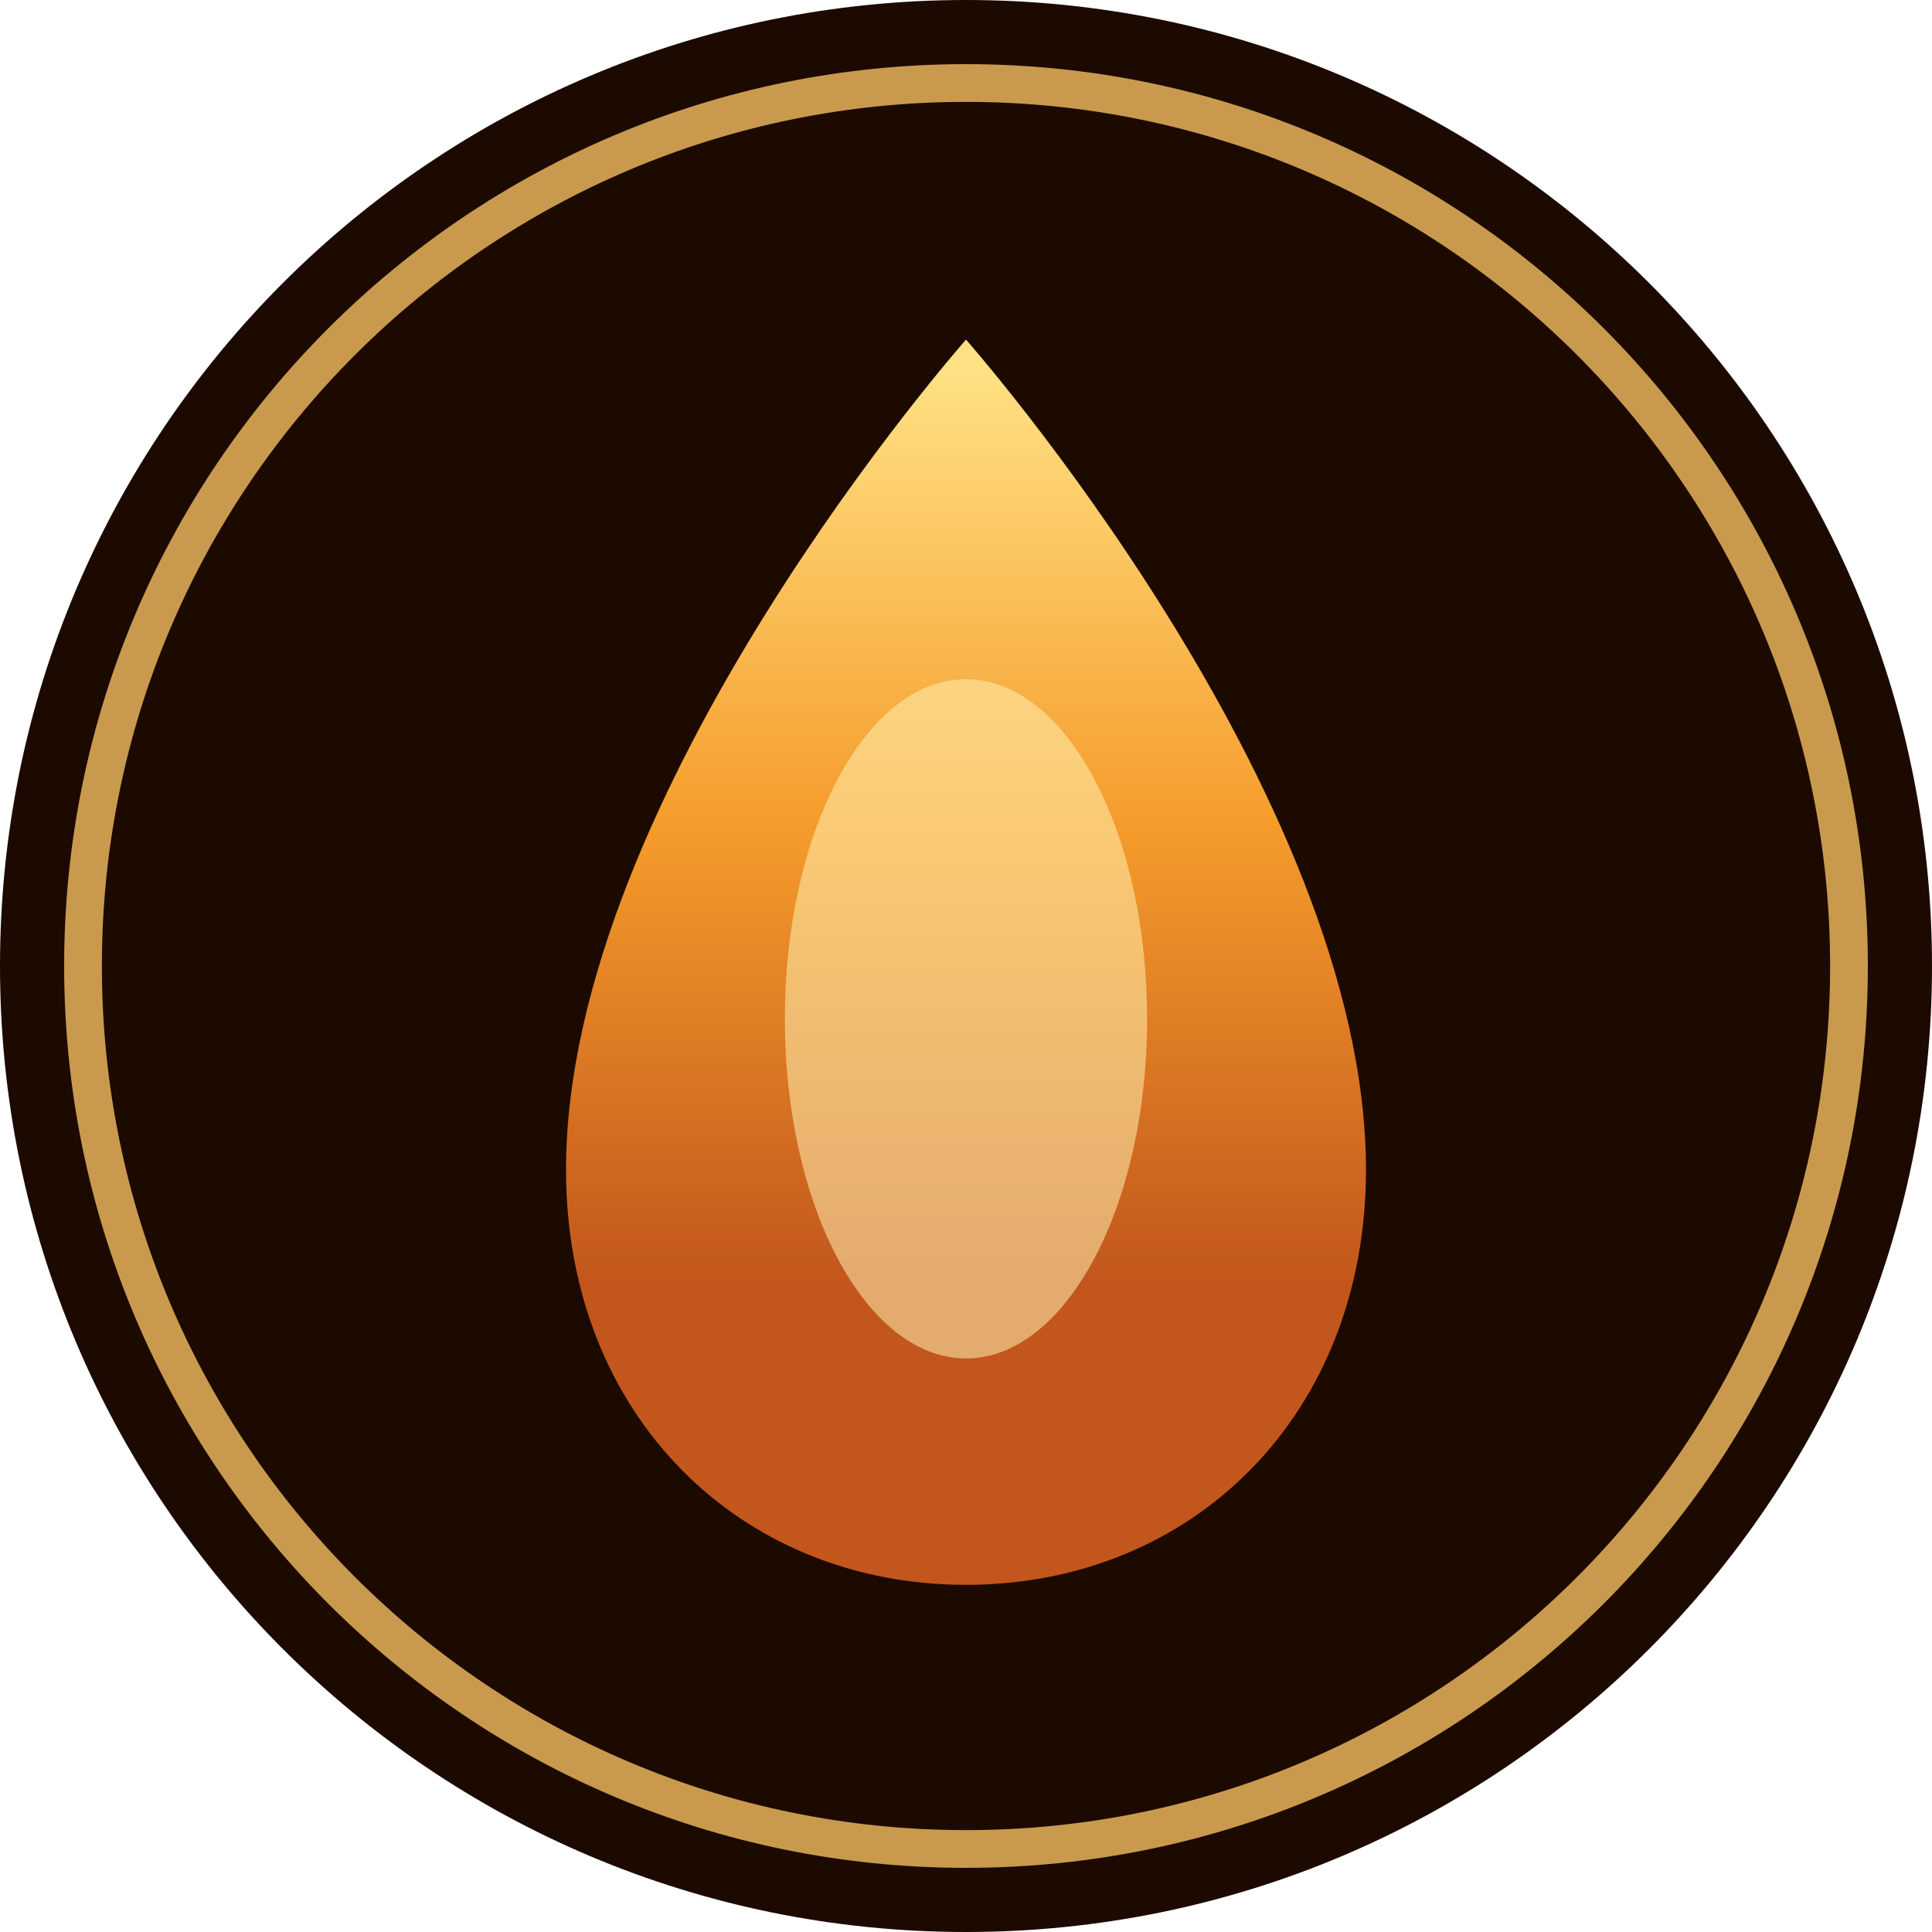
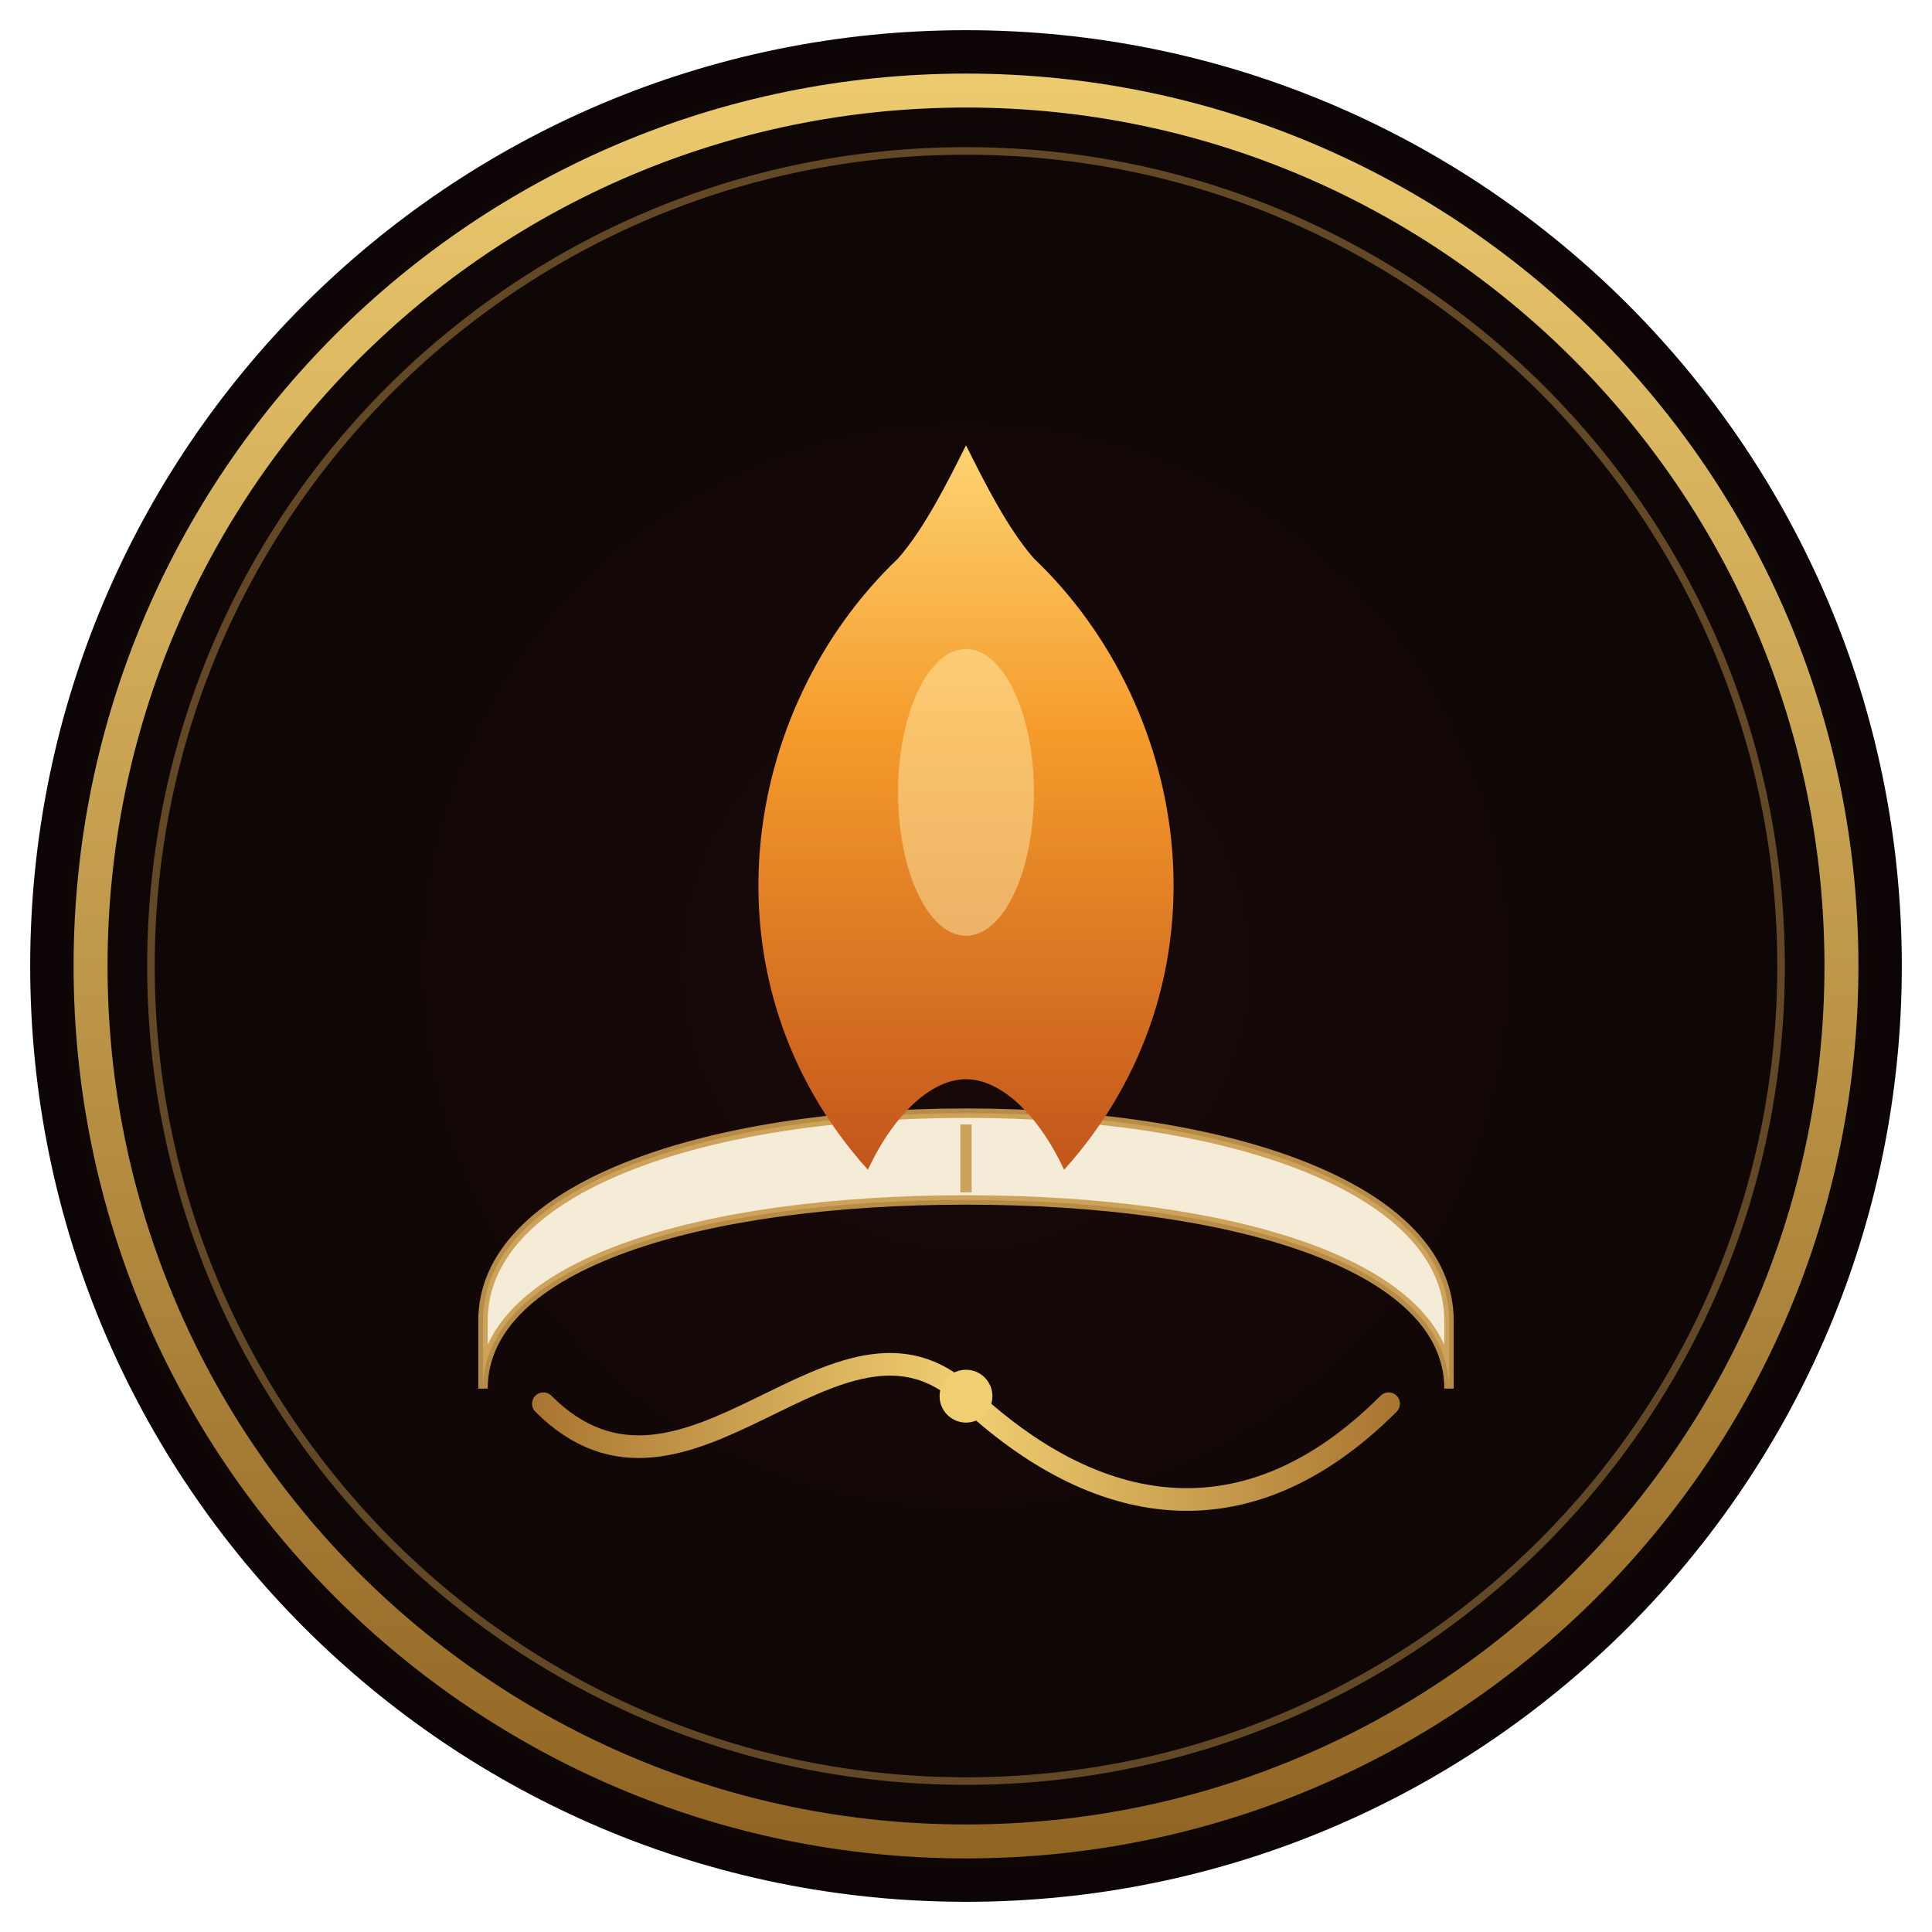
<svg xmlns="http://www.w3.org/2000/svg" viewBox="0 0 512 512">
  <defs>
-     <linearGradient id="flameFav" x1="256" y1="100" x2="256" y2="340" gradientUnits="userSpaceOnUse">
+     <radialGradient id="bg" cx="50%" cy="50%" r="50%">
+       <stop offset="0%" stop-color="#1A0A0A" />
+       <stop offset="100%" stop-color="#0D0505" />
+     </radialGradient>
+     <linearGradient id="flame" x1="256" y1="100" x2="256" y2="310" gradientUnits="userSpaceOnUse">
      <stop offset="0%" stop-color="#FFE082" />
-       <stop offset="50%" stop-color="#F59B2B" />
+       <stop offset="45%" stop-color="#F59B2B" />
      <stop offset="100%" stop-color="#C2561C" />
    </linearGradient>
+     <linearGradient id="thread" x1="140" y1="360" x2="372" y2="360" gradientUnits="userSpaceOnUse">
+       <stop offset="0%" stop-color="#A87430" />
+       <stop offset="50%" stop-color="#F0CF72" />
+       <stop offset="100%" stop-color="#A87430" />
+     </linearGradient>
+     <linearGradient id="ring" x1="256" y1="0" x2="256" y2="512" gradientUnits="userSpaceOnUse">
+       <stop offset="0%" stop-color="#F0CF72" />
+       <stop offset="100%" stop-color="#8C6020" />
+     </linearGradient>
  </defs>
-   <circle cx="256" cy="256" r="256" fill="#1C0A00" />
-   <circle cx="256" cy="256" r="234" fill="none" stroke="#C99A4E" stroke-width="10" />
-   <path d="M 256 90            C 256 90 150 210 150 310            C 150 375 196 420 256 420            C 316 420 362 375 362 310            C 362 210 256 90 256 90 Z" fill="url(#flameFav)" />
-   <ellipse cx="256" cy="270" rx="48" ry="90" fill="#FFF0B0" opacity="0.55" />
+   <circle cx="256" cy="256" r="248" fill="url(#bg)" />
+   <circle cx="256" cy="256" r="232" fill="none" stroke="url(#ring)" stroke-width="9" />
+   <circle cx="256" cy="256" r="216" fill="none" stroke="#C99A4E" stroke-width="2" opacity="0.45" />
+   <path d="M 128 350            C 128 315 186 295 256 295            C 326 295 384 315 384 350            L 384 368            C 384 335 326 318 256 318            C 186 318 128 335 128 368            Z" fill="#F5ECD7" stroke="#C99A4E" stroke-width="2.5" stroke-opacity="0.9" />
+   <line x1="256" y1="298" x2="256" y2="316" stroke="#C99A4E" stroke-width="3" opacity="0.9" />
+   <path d="M 230 310            C 185 260 196 188 238 148            C 245 140 251 128 256 118            C 261 128 267 140 274 148            C 316 188 327 260 282 310            C 275 295 265 286 256 286            C 247 286 237 295 230 310            Z" fill="url(#flame)" />
+   <ellipse cx="256" cy="210" rx="18" ry="38" fill="#FFF3B8" opacity="0.45" />
+   <path d="M 144 372            C 182 410 222 338 256 370            C 290 402 330 410 368 372" fill="none" stroke="url(#thread)" stroke-width="6" stroke-linecap="round" />
+   <circle cx="256" cy="370" r="7" fill="#F0CF72" />
</svg>
